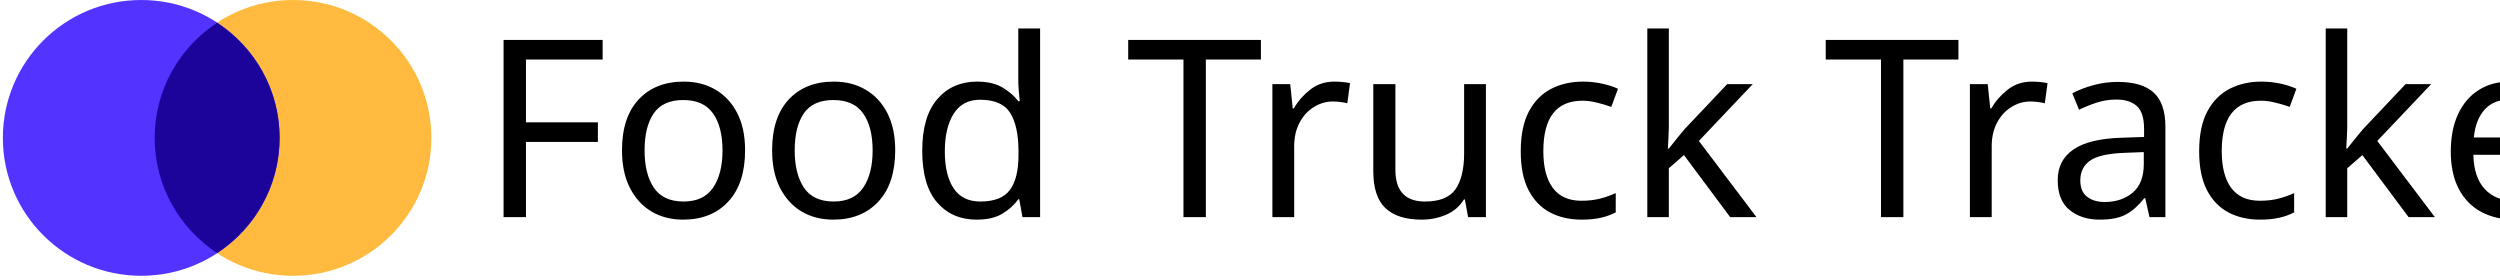
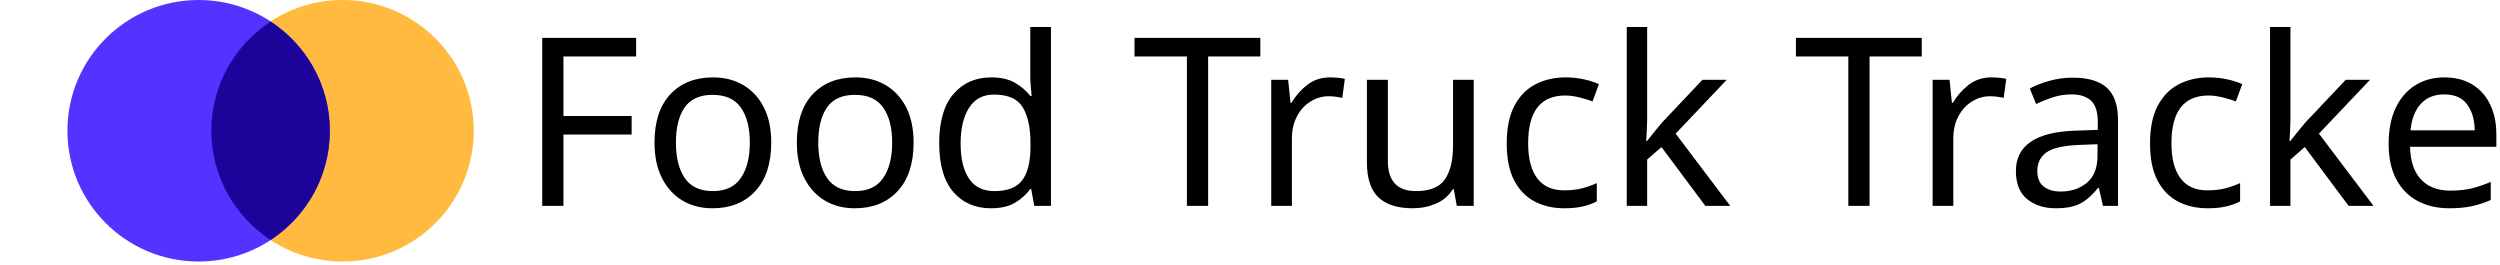
- <svg xmlns="http://www.w3.org/2000/svg" width="403px" height="45px" viewBox="0 0 403 45" version="1.1">
+ <svg xmlns="http://www.w3.org/2000/svg" width="425px" height="45px" viewBox="0 0 403 45" version="1.1">
  <g id="Page-1" stroke="none" stroke-width="1" fill="none" fill-rule="evenodd">
    <g id="Desktop---Log-In" transform="translate(-108, -21)">
      <g id="logo_vertical" transform="translate(108, 21)">
        <g id="Symbol" transform="translate(0.461654, 0)">
          <ellipse id="Oval" fill="#FFBA3F" cx="46.773" cy="22.229" rx="22.304" ry="22.229" />
          <ellipse id="Oval-Copy" fill="#5333FF" cx="22.304" cy="22.229" rx="22.304" ry="22.229" />
          <path d="M34.538,40.788 C28.473,36.82 24.469,29.989 24.469,22.229 C24.469,14.468 28.473,7.638 34.538,3.669 C40.604,7.638 44.608,14.468 44.608,22.229 C44.608,29.989 40.604,36.82 34.538,40.788 L34.538,40.788 Z" id="Path" fill="#1C049A" />
        </g>
      </g>
-       <text id="Food-Truck-Tracker" font-family="ProximaNovaT-Thin, Proxima Nova" font-size="40" font-style="condensed" font-weight="300" fill="#000000">
+       <text id="Food-Truck-Tracker" font-family="Proxima Nova" font-size="40" font-style="condensed" font-weight="200" fill="#000000">
        <tspan x="185.3" y="56">Food Truck Tracker</tspan>
      </text>
    </g>
  </g>
</svg>
